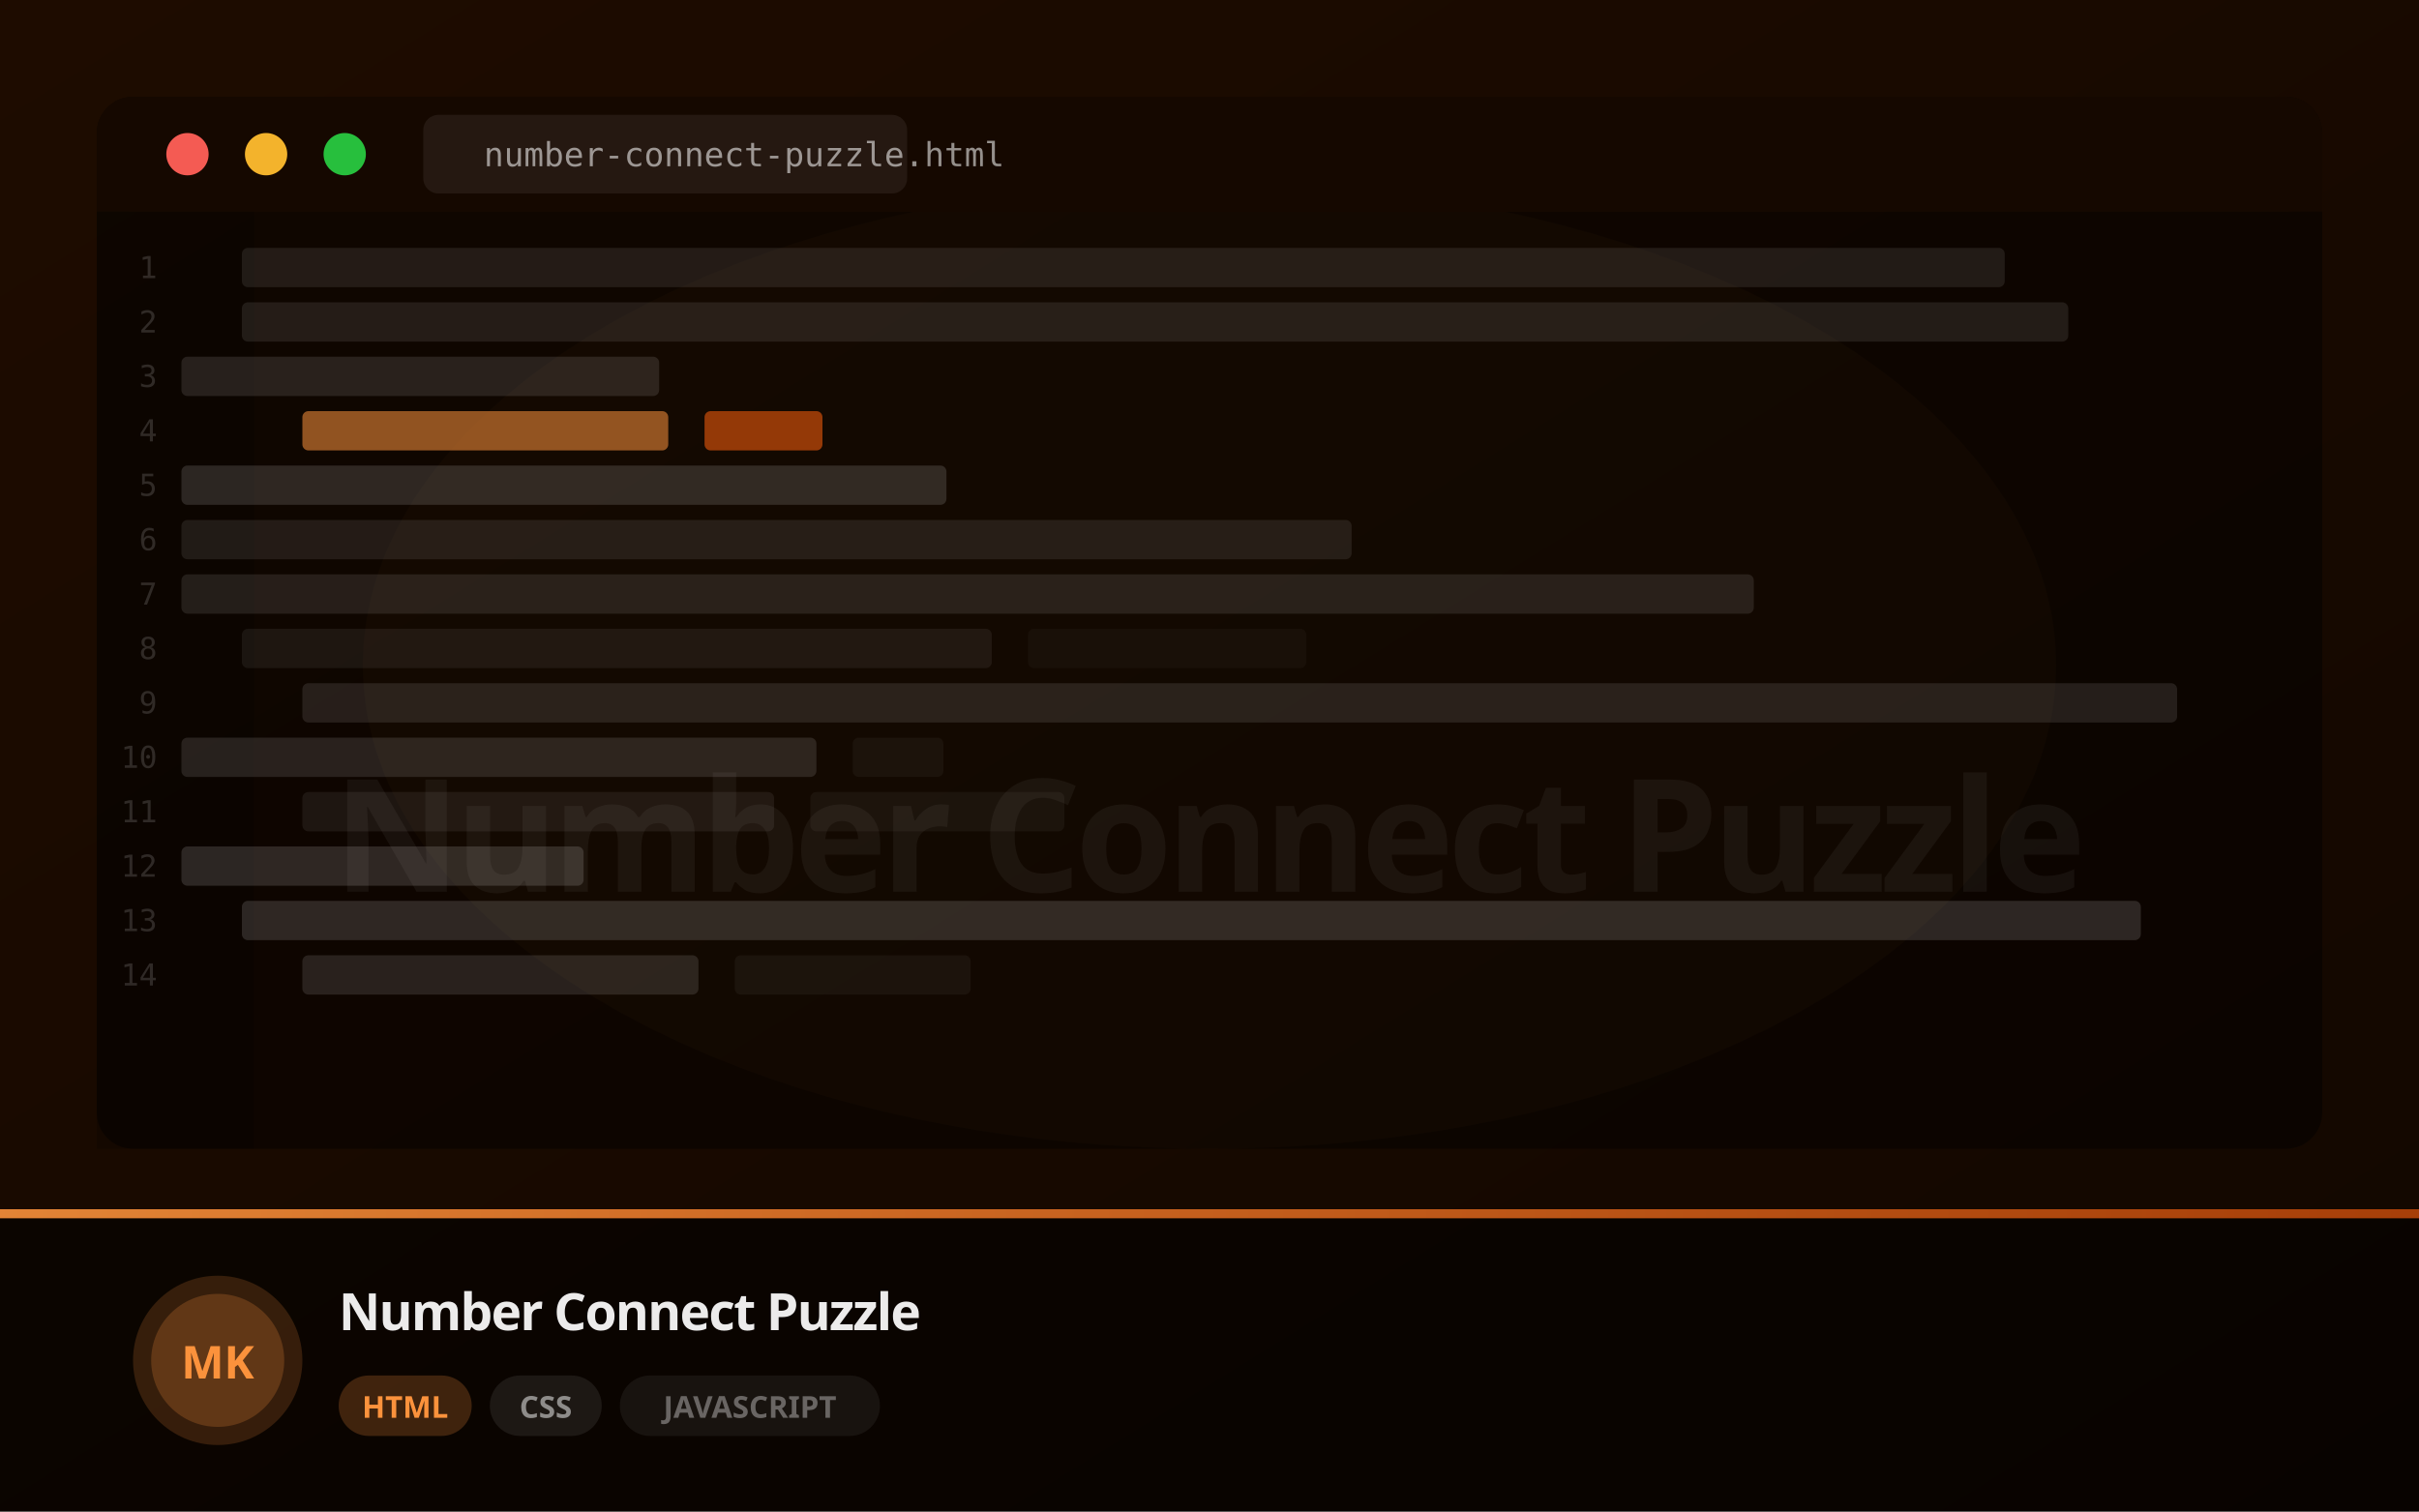
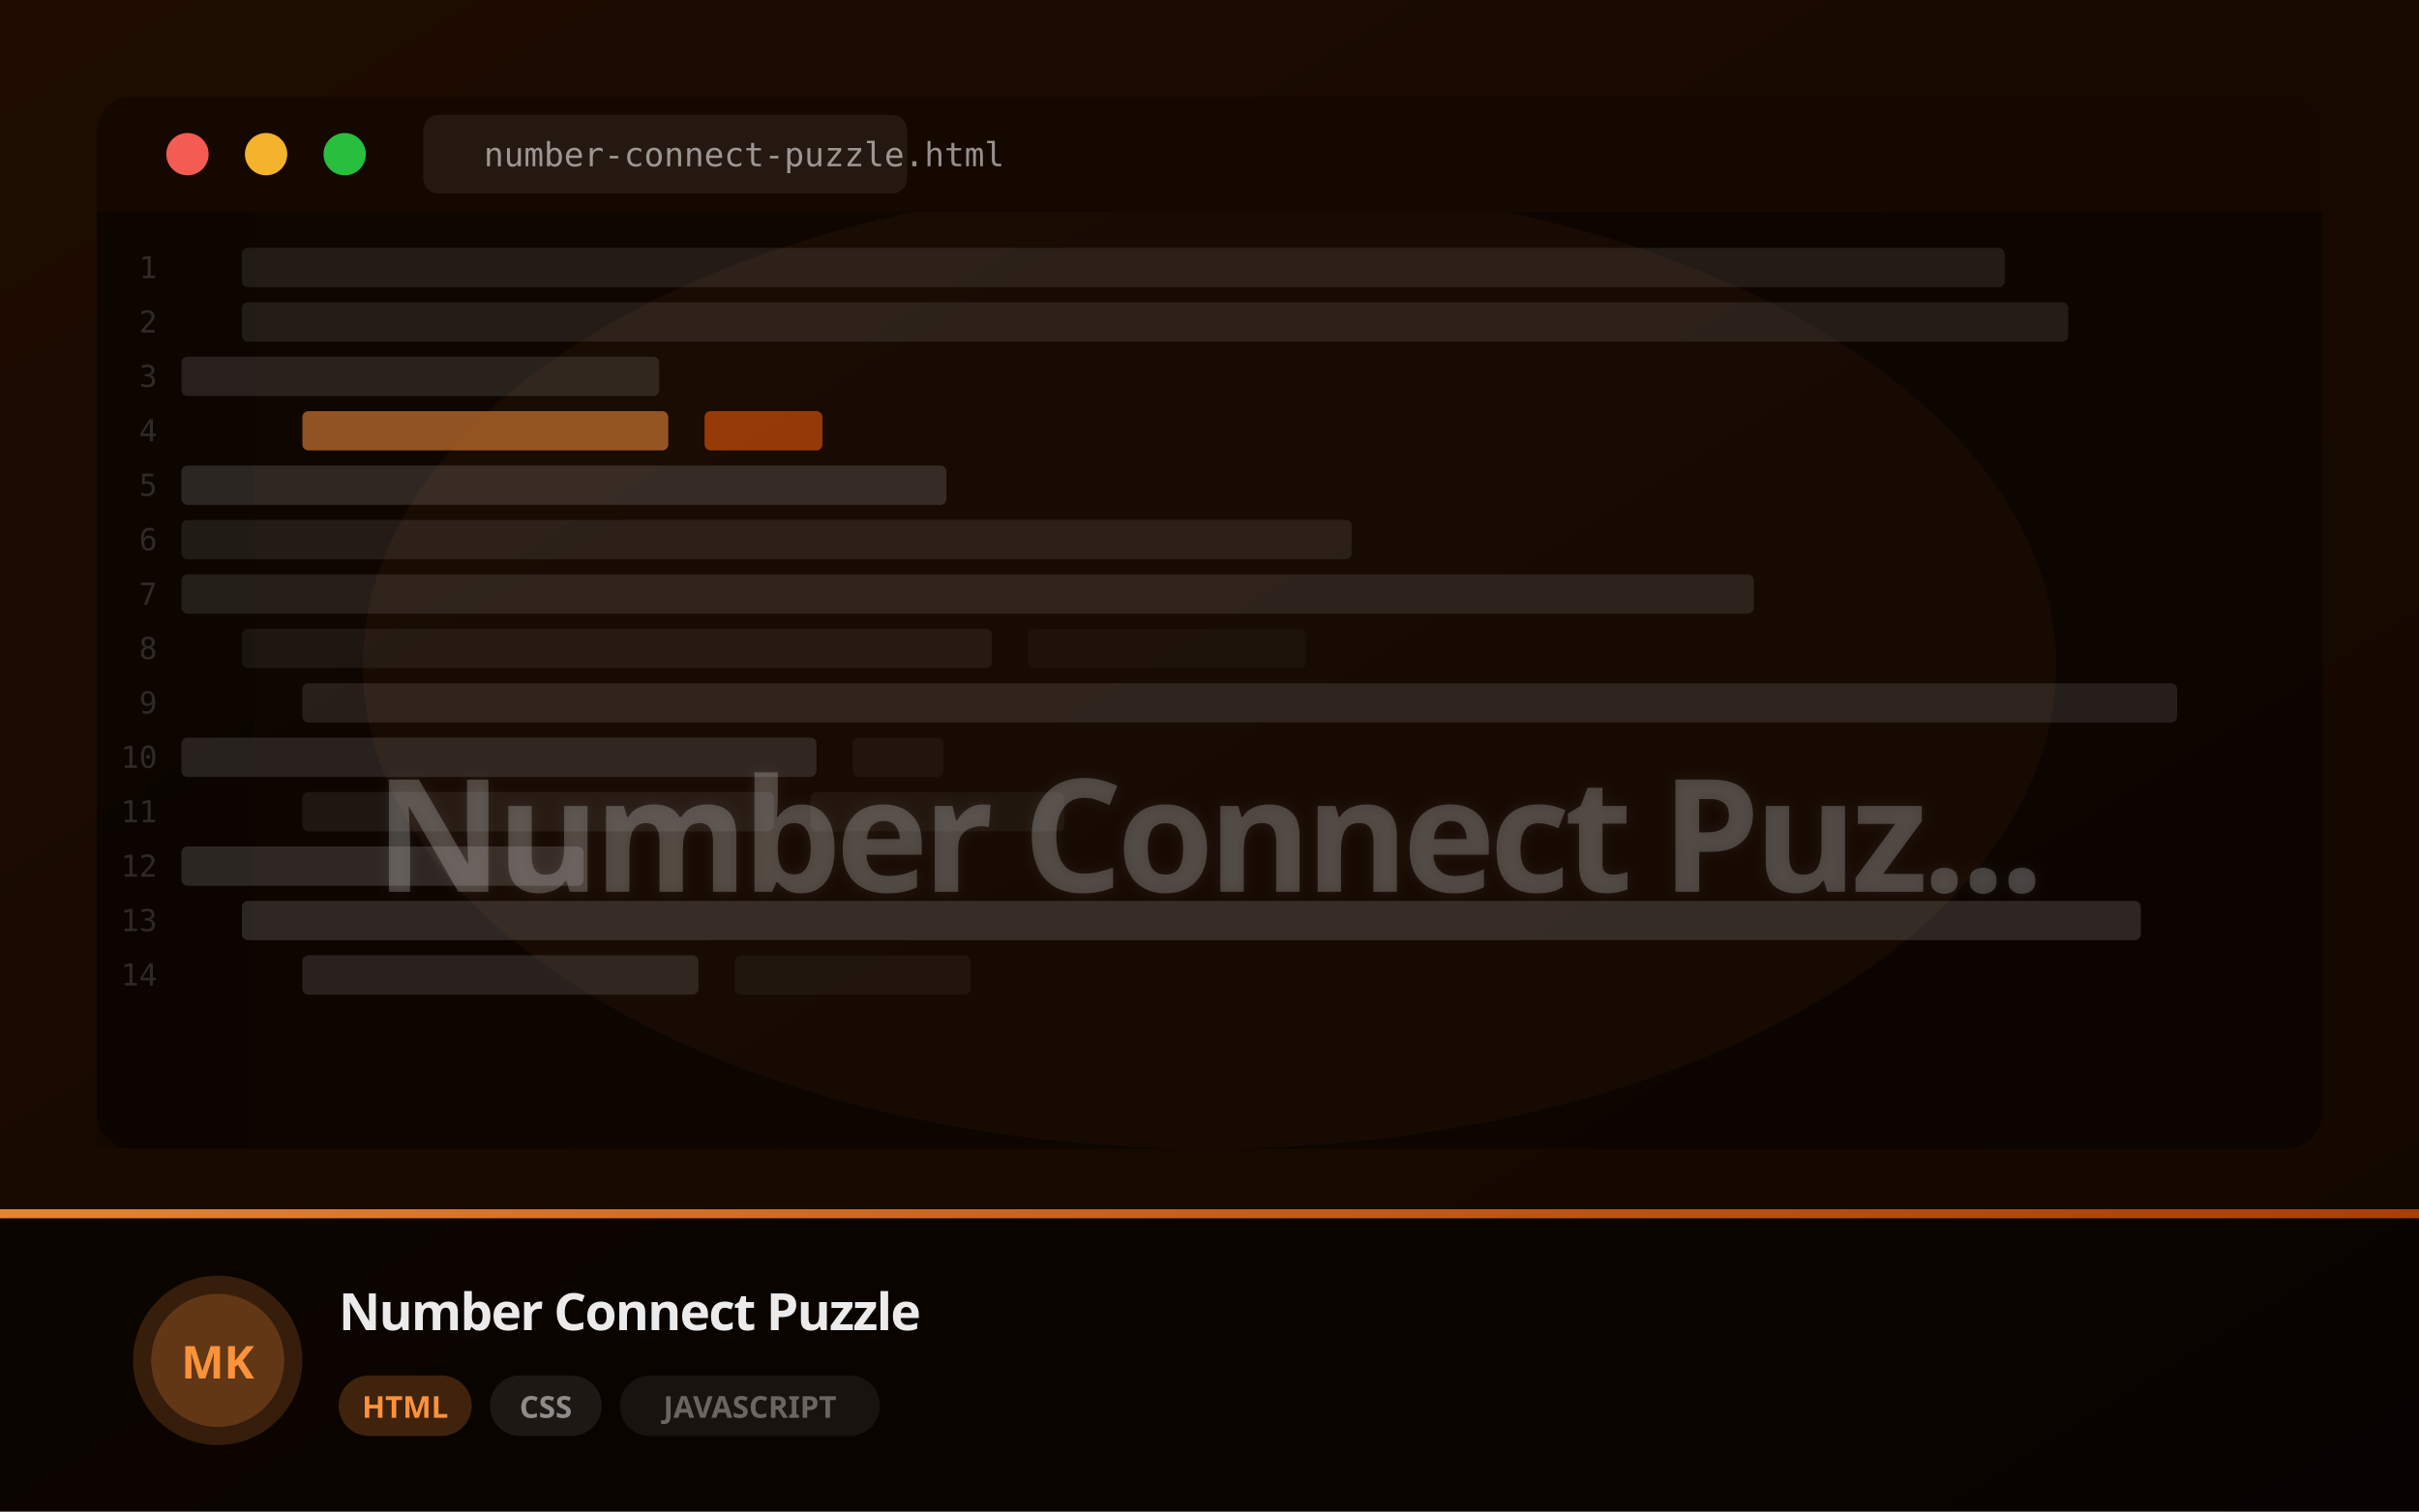
<svg xmlns="http://www.w3.org/2000/svg" width="800" height="500" viewBox="0 0 800 500">
  <defs>
    <linearGradient id="g" x1="0%" y1="0%" x2="100%" y2="100%">
      <stop offset="0%" stop-color="#1e0c00" />
      <stop offset="100%" stop-color="#120700" />
    </linearGradient>
    <linearGradient id="bar" x1="0%" y1="0%" x2="100%" y2="0%">
      <stop offset="0%" stop-color="#fb923c" stop-opacity="0.9" />
      <stop offset="100%" stop-color="#ea580c" stop-opacity="0.7" />
    </linearGradient>
    <clipPath id="clip">
      <rect width="800" height="500" rx="0" />
    </clipPath>
+     <filter id="softText">
+       <feGaussianBlur stdDeviation="2" />
+     </filter>
  </defs>
  <rect width="800" height="500" fill="url(#g)" clip-path="url(#clip)" />
-   <ellipse cx="400" cy="220" rx="280" ry="160" fill="#fb923c" opacity="0.04" />
+   <ellipse cx="400" cy="220" rx="280" ry="160" fill="#fb923c" opacity="0.08" />
  <rect x="32" y="32" width="736" height="348" rx="12" fill="rgba(0,0,0,0.45)" />
  <rect x="32" y="32" width="736" height="38" rx="12" fill="#150800" />
  <rect x="32" y="56" width="736" height="14" fill="#150800" />
  <circle cx="62" cy="51" r="7" fill="#ff5f57" opacity="0.95" />
  <circle cx="88" cy="51" r="7" fill="#febc2e" opacity="0.95" />
  <circle cx="114" cy="51" r="7" fill="#28c840" opacity="0.95" />
  <rect x="140" y="38" width="160" height="26" rx="5" fill="rgba(255,255,255,0.07)" />
  <text x="160" y="55" fill="rgba(255,255,255,0.55)" font-size="11" font-family="monospace">number-connect-puzzle.html</text>
  <rect x="32" y="70" width="52" height="310" fill="rgba(0,0,0,0.2)" />
  <text x="52" y="92" text-anchor="end" fill="rgba(255,255,255,0.15)" font-size="10" font-family="monospace">1</text>
  <rect x="80" y="82" width="583" height="13" rx="2" fill="rgba(255,255,255,0.088)" opacity="1" />
  <text x="52" y="110" text-anchor="end" fill="rgba(255,255,255,0.15)" font-size="10" font-family="monospace">2</text>
  <rect x="80" y="100" width="604" height="13" rx="2" fill="rgba(255,255,255,0.092)" opacity="1" />
  <text x="52" y="128" text-anchor="end" fill="rgba(255,255,255,0.15)" font-size="10" font-family="monospace">3</text>
  <rect x="60" y="118" width="158" height="13" rx="2" fill="rgba(255,255,255,0.113)" opacity="1" />
  <text x="52" y="146" text-anchor="end" fill="rgba(255,255,255,0.15)" font-size="10" font-family="monospace">4</text>
  <rect x="100" y="136" width="121" height="13" rx="2" fill="#fb923c" opacity="0.55" />
  <rect x="233" y="136" width="39" height="13" rx="2" fill="#ea580c" opacity="0.6" />
  <text x="52" y="164" text-anchor="end" fill="rgba(255,255,255,0.15)" font-size="10" font-family="monospace">5</text>
  <rect x="60" y="154" width="253" height="13" rx="2" fill="rgba(255,255,255,0.133)" opacity="1" />
  <text x="52" y="182" text-anchor="end" fill="rgba(255,255,255,0.15)" font-size="10" font-family="monospace">6</text>
  <rect x="60" y="172" width="387" height="13" rx="2" fill="rgba(255,255,255,0.087)" opacity="1" />
  <text x="52" y="200" text-anchor="end" fill="rgba(255,255,255,0.15)" font-size="10" font-family="monospace">7</text>
  <rect x="60" y="190" width="520" height="13" rx="2" fill="rgba(255,255,255,0.1)" opacity="1" />
  <text x="52" y="218" text-anchor="end" fill="rgba(255,255,255,0.15)" font-size="10" font-family="monospace">8</text>
  <rect x="80" y="208" width="248" height="13" rx="2" fill="rgba(255,255,255,0.063)" opacity="1" />
  <rect x="340" y="208" width="92" height="13" rx="2" fill="rgba(255,255,255,0.05)" opacity="0.6" />
  <text x="52" y="236" text-anchor="end" fill="rgba(255,255,255,0.15)" font-size="10" font-family="monospace">9</text>
  <rect x="100" y="226" width="620" height="13" rx="2" fill="rgba(255,255,255,0.105)" opacity="1" />
  <text x="52" y="254" text-anchor="end" fill="rgba(255,255,255,0.15)" font-size="10" font-family="monospace">10</text>
  <rect x="60" y="244" width="210" height="13" rx="2" fill="rgba(255,255,255,0.114)" opacity="1" />
  <rect x="282" y="244" width="30" height="13" rx="2" fill="rgba(255,255,255,0.066)" opacity="0.6" />
  <text x="52" y="272" text-anchor="end" fill="rgba(255,255,255,0.15)" font-size="10" font-family="monospace">11</text>
  <rect x="100" y="262" width="156" height="13" rx="2" fill="rgba(255,255,255,0.067)" opacity="1" />
  <rect x="268" y="262" width="84" height="13" rx="2" fill="rgba(255,255,255,0.071)" opacity="0.6" />
  <text x="52" y="290" text-anchor="end" fill="rgba(255,255,255,0.15)" font-size="10" font-family="monospace">12</text>
  <rect x="60" y="280" width="133" height="13" rx="2" fill="rgba(255,255,255,0.138)" opacity="1" />
  <text x="52" y="308" text-anchor="end" fill="rgba(255,255,255,0.15)" font-size="10" font-family="monospace">13</text>
  <rect x="80" y="298" width="628" height="13" rx="2" fill="rgba(255,255,255,0.138)" opacity="1" />
  <text x="52" y="326" text-anchor="end" fill="rgba(255,255,255,0.15)" font-size="10" font-family="monospace">14</text>
  <rect x="100" y="316" width="131" height="13" rx="2" fill="rgba(255,255,255,0.114)" opacity="1" />
  <rect x="243" y="316" width="78" height="13" rx="2" fill="rgba(255,255,255,0.071)" opacity="0.6" />
-   <text x="400" y="295" text-anchor="middle" fill="rgba(255,255,255,0.05)" font-size="52" font-weight="900" font-family="system-ui,sans-serif" letter-spacing="-2">Number Connect Puzzle</text>
+   <text x="400" y="295" text-anchor="middle" fill="rgba(248,250,252,0.22)" font-size="52" font-weight="900" font-family="system-ui,sans-serif" letter-spacing="-2">
+     Number Connect Puz...
+   </text>
+   <text x="400" y="295" text-anchor="middle" fill="rgba(255,255,255,0.06)" font-size="52" font-weight="900" font-family="system-ui,sans-serif" letter-spacing="-2" filter="url(#softText)">
+     Number Connect Puz...
+   </text>
  <rect x="0" y="400" width="800" height="100" fill="rgba(0,0,0,0.55)" />
  <rect x="0" y="400" width="800" height="3" fill="url(#bar)" />
  <circle cx="72" cy="450" r="28" fill="#fb923c" opacity="0.18" />
  <circle cx="72" cy="450" r="22" fill="#fb923c" opacity="0.22" />
  <text x="72" y="456" text-anchor="middle" fill="#fb923c" font-size="15" font-weight="800" font-family="system-ui,sans-serif">MK</text>
  <text x="112" y="440" fill="rgba(255,255,255,0.92)" font-size="17" font-weight="800" font-family="system-ui,sans-serif" letter-spacing="-0.5">Number Connect Puzzle</text>
  <rect x="112" y="455" width="44" height="20" rx="10" fill="#fb923c" opacity="0.22" />
  <text x="134" y="469" text-anchor="middle" fill="#fb923c" font-size="10" font-weight="700" font-family="system-ui,sans-serif">HTML</text>
  <rect x="162" y="455" width="37" height="20" rx="10" fill="rgba(255,255,255,0.08)" />
  <text x="180.5" y="469" text-anchor="middle" fill="rgba(255,255,255,0.5)" font-size="10" font-weight="600" font-family="system-ui,sans-serif">CSS</text>
  <rect x="205" y="455" width="86" height="20" rx="10" fill="rgba(255,255,255,0.06)" />
  <text x="248" y="469" text-anchor="middle" fill="rgba(255,255,255,0.35)" font-size="10" font-weight="600" font-family="system-ui,sans-serif">JAVASCRIPT</text>
</svg>
